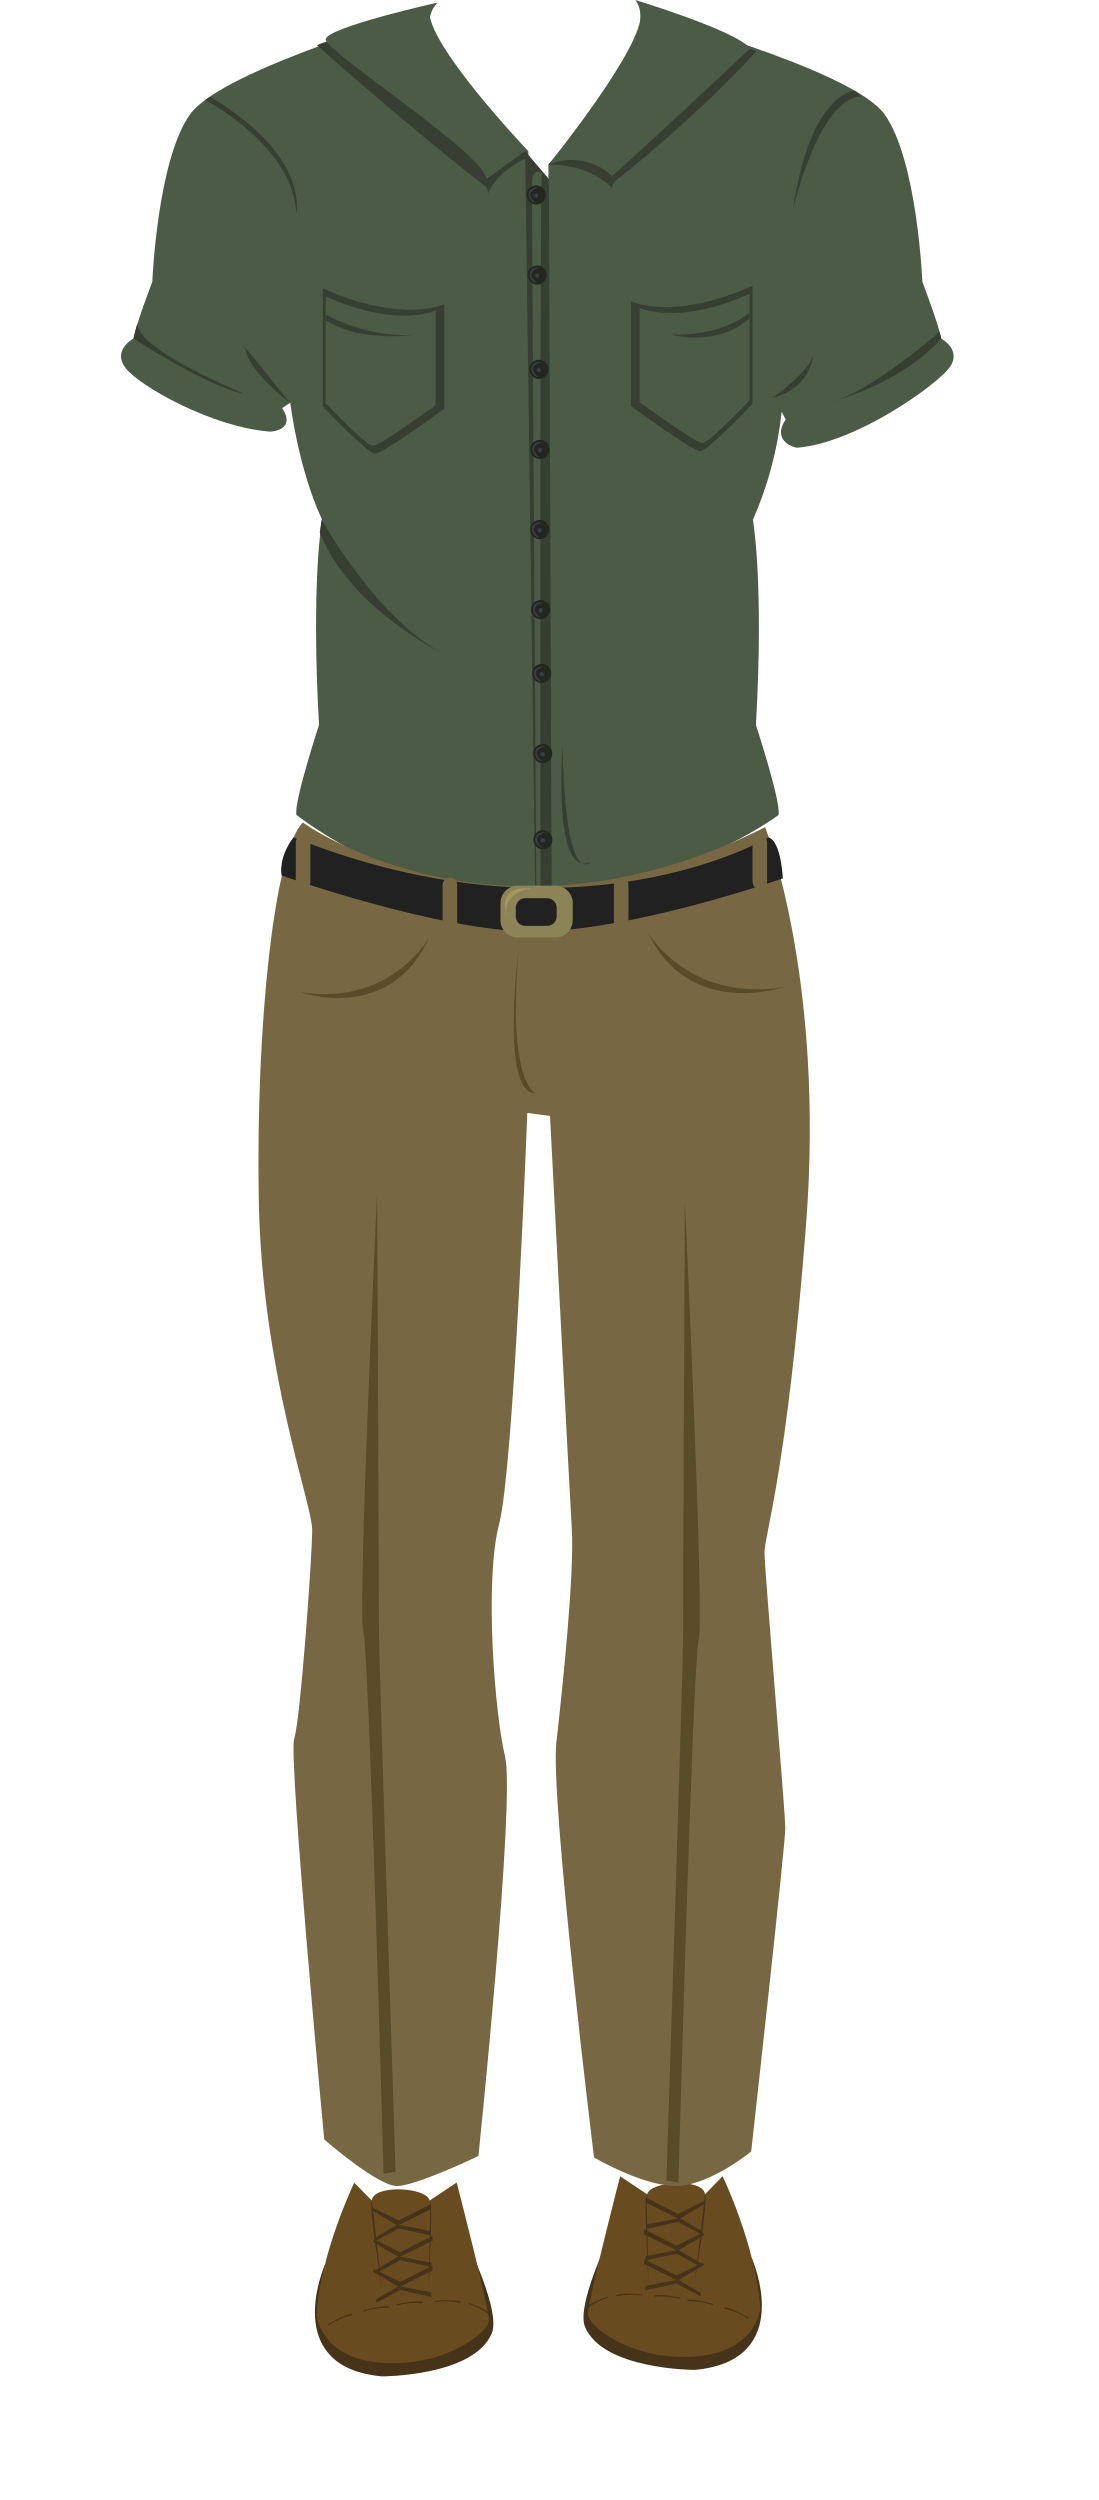
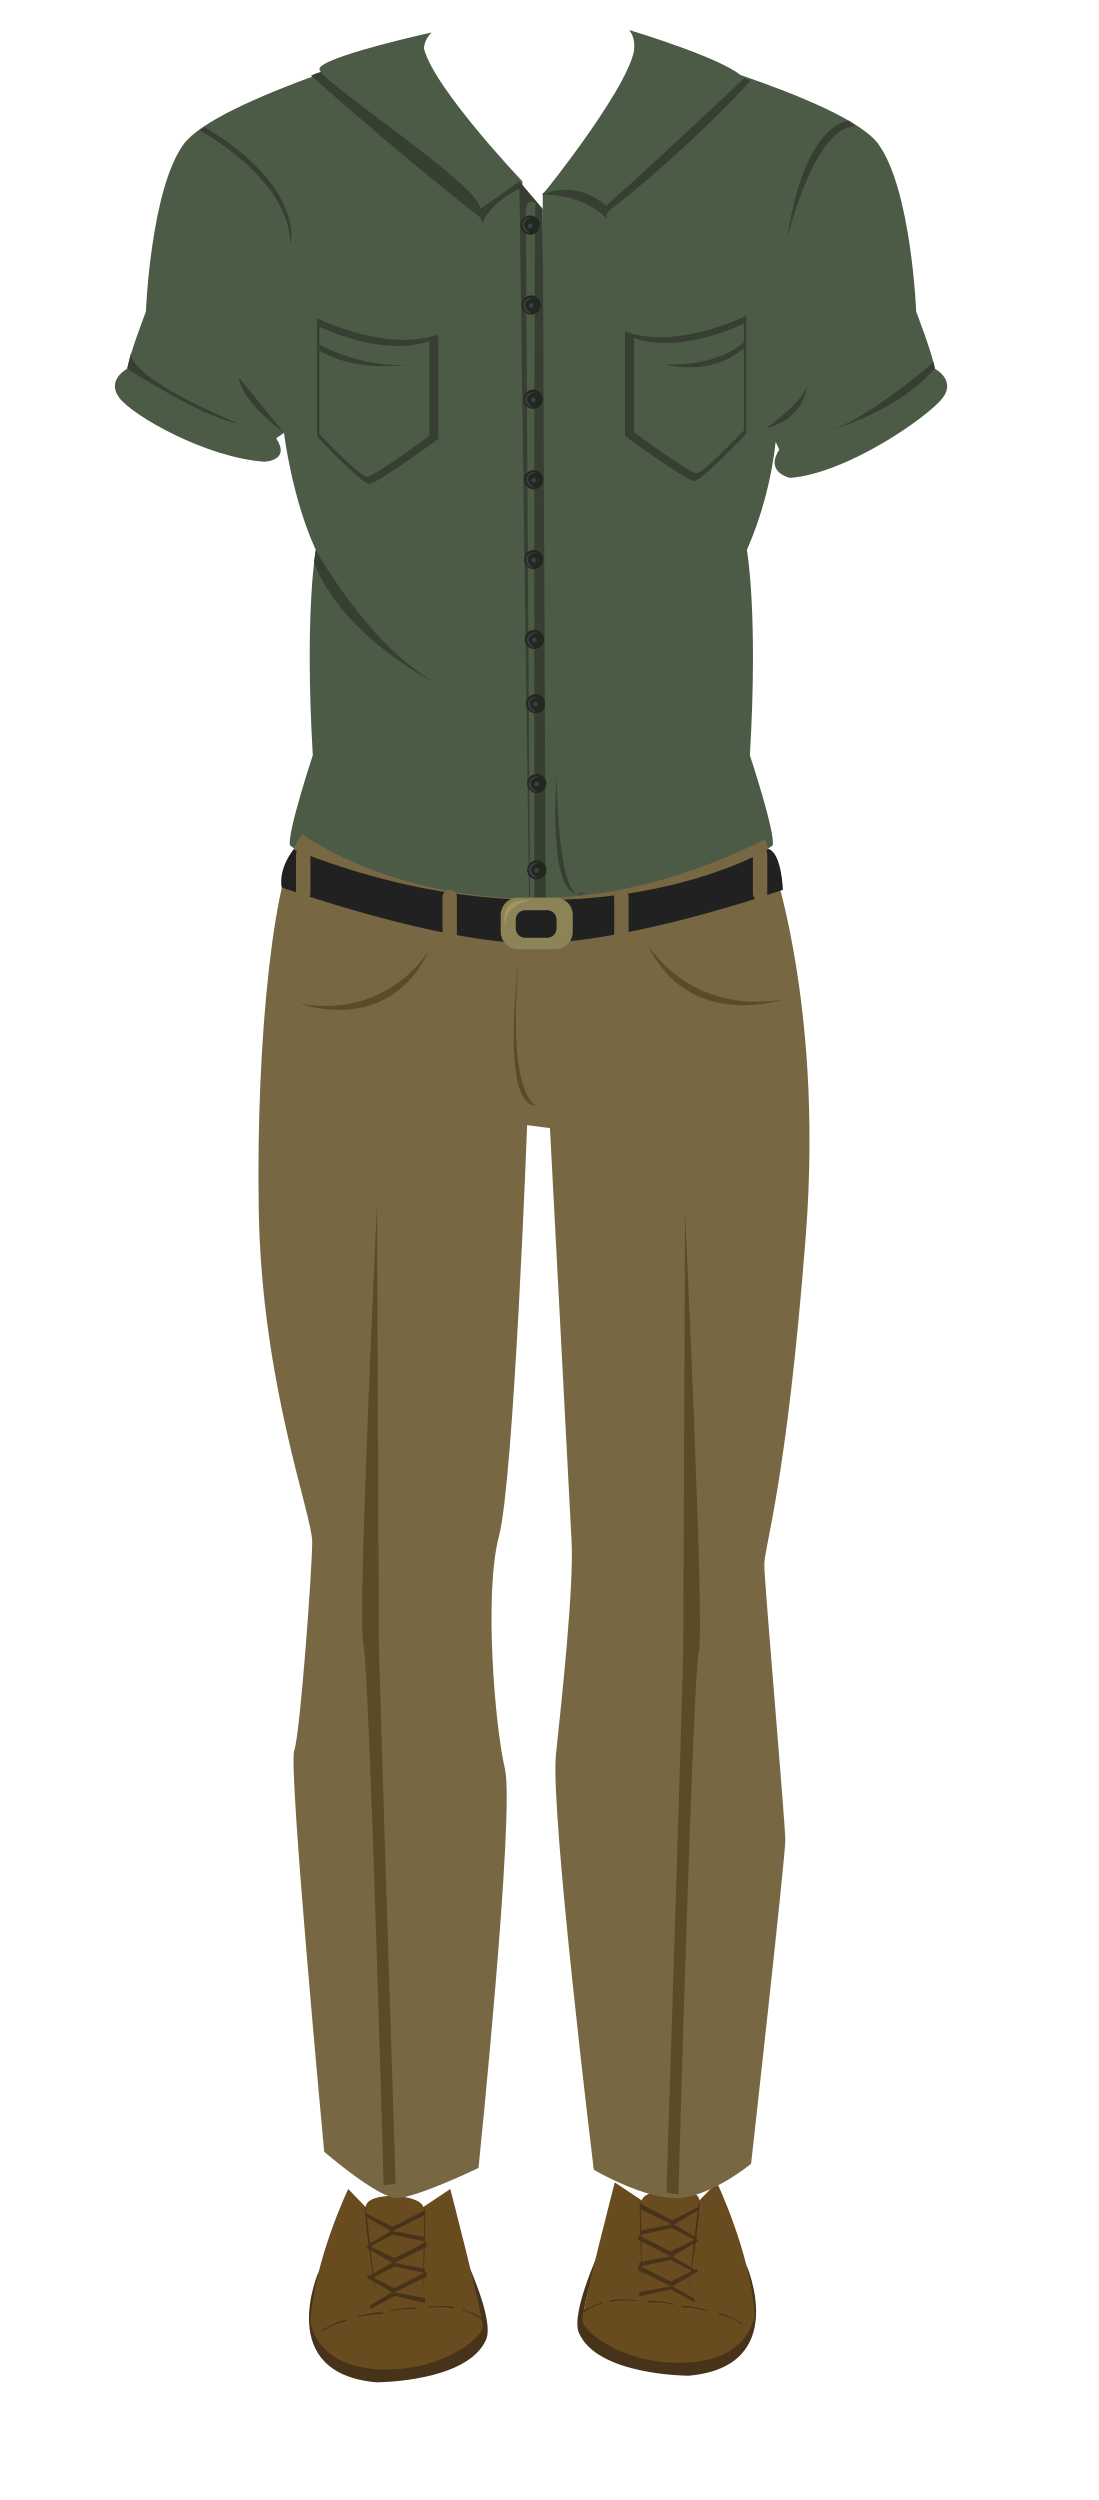
- <svg xmlns="http://www.w3.org/2000/svg" viewBox="0 0 183 416.41">
-   <defs>
-     <style>.cls-1{fill:none;}.cls-2{fill:#473319;}.cls-3{fill:#684b1e;}.cls-4{fill:#4b5b45;}.cls-5{fill:#363f32;}.cls-6{fill:#22281e;}.cls-7{fill:#3b3c49;}.cls-8{fill:#776843;}.cls-9{fill:#5b4c29;}.cls-10{fill:#212121;}.cls-11{fill:#8c8357;}.cls-12{fill:#a39662;}</style>
-   </defs>
-   <g id="Layer_2" data-name="Layer 2">
+ <svg xmlns="http://www.w3.org/2000/svg" version="1.1" id="Layer_1" x="0px" y="0px" viewBox="0 0 183 416.4" style="enable-background:new 0 0 183 416.4;" xml:space="preserve">
+   <style type="text/css">
+ 	.st0{fill:none;}
+ 	.st1{fill:#473319;}
+ 	.st2{fill:#684B1E;}
+ 	.st3{fill:#4B5B45;}
+ 	.st4{fill:#363F32;}
+ 	.st5{fill:#22281E;}
+ 	.st6{fill:#3B3C49;}
+ 	.st7{fill:#776843;}
+ 	.st8{fill:#5B4C29;}
+ 	.st9{fill:#212121;}
+ 	.st10{fill:#8C8357;}
+ 	.st11{fill:#A39662;}
+ </style>
+   <g id="Layer_2_1_">
    <g id="sbb2">
-       <g id="sbb2-2" data-name="sbb2">
-         <rect class="cls-1" y="1.41" width="183" height="415" />
+       <g id="sbb2-2">
+         <rect y="1.4" class="st0" width="183" height="415" />
        <g id="dressshoes">
          <g id="sbbshoes">
-             <path class="cls-2" d="M54.09,377.29s-7.48,17,9.56,18.53c0,0,15.31,0,18.27-7.2C83.4,385,78,374,78,374s3.8,11.31,3,12.51-7.65,7.35-16.29,6.1-12.21-2.81-10.55-15.3" />
-             <path class="cls-3" d="M59,363.56s-5.62,11.69-6.28,22c0,0,.57,7.3,10.94,8s17.77-5,17.78-7.1-5.37-22.93-5.37-22.93l-4.51,3c-.49-2.24-9.38-2.73-9.63,0Z" />
-             <path class="cls-2" d="M54.67,387.14s2.72-1.66,4-1.74v.22a12.51,12.51,0,0,0-4,1.73Z" />
-             <path class="cls-2" d="M60.57,384.84s3-.89,4.26-.65l-.06.21a12.23,12.23,0,0,0-4.26.65Z" />
-             <path class="cls-2" d="M66.12,383.8s3.1-.7,4.3-.38l-.07.21a12.41,12.41,0,0,0-4.3.38Z" />
-             <path class="cls-2" d="M72.44,383.24s3.16-.33,4.31.13l-.09.2a12.53,12.53,0,0,0-4.32-.14Z" />
-             <path class="cls-2" d="M78.14,383.6s3,1.06,3.85,2l-.17.14a12.43,12.43,0,0,0-3.84-2Z" />
-             <path class="cls-2" d="M61.92,366.54l1.73,14.72S61.36,367.49,61.92,366.54Z" />
-             <path class="cls-2" d="M71.38,381.39s.74-13.8.31-14.82l-.31,14.82" />
-             <polyline class="cls-2" points="62.05 367.69 66.43 369.85 71.78 367.12 71.81 367.94 66.43 370.59 71.6 371.58 71.6 372.33 66.43 371.17 62.44 373.32 62.37 372.76 66.06 370.59 61.83 368.11 62.05 367.69" />
-             <polyline class="cls-2" points="62.3 372.98 66.67 375.14 72.02 372.41 72.06 373.23 66.67 375.88 71.85 376.87 71.85 377.62 66.67 376.46 62.69 378.61 62.61 378.05 66.3 375.88 62.07 373.4 62.3 372.98" />
-             <polyline class="cls-2" points="62.3 377.94 66.67 380.1 72.02 377.37 72.06 378.19 66.67 380.84 71.85 381.83 71.85 382.58 66.67 381.42 62.69 383.57 62.61 383.01 66.3 380.84 62.07 378.36 62.3 377.94" />
+             <path class="st1" d="M53.1,378.3c0,0-7.5,17,9.6,18.5c0,0,15.3,0,18.3-7.2C82.4,386,77,375,77,375s3.8,11.3,3,12.5       s-7.7,7.4-16.3,6.1S51.5,390.8,53.1,378.3" />
+             <path class="st2" d="M58,364.6c0,0-5.6,11.7-6.3,22c0,0,0.6,7.3,10.9,8s17.8-5,17.8-7.1s-5.4-22.9-5.4-22.9l-4.5,3       c-0.5-2.2-9.4-2.7-9.6,0L58,364.6z" />
+             <path class="st1" d="M53.7,388.1c0,0,2.7-1.7,4-1.7v0.2c-1.4,0.3-2.8,0.9-4,1.7V388.1z" />
+             <path class="st1" d="M59.6,385.8c0,0,3-0.9,4.3-0.6l-0.1,0.2c-1.4,0-2.9,0.2-4.3,0.6L59.6,385.8z" />
+             <path class="st1" d="M65.1,384.8c0,0,3.1-0.7,4.3-0.4l-0.1,0.2c-1.4-0.1-2.9,0-4.3,0.4L65.1,384.8z" />
+             <path class="st1" d="M71.4,384.2c0,0,3.2-0.3,4.3,0.1l-0.1,0.2c-1.4-0.3-2.9-0.3-4.3-0.1L71.4,384.2z" />
+             <path class="st1" d="M77.1,384.6c0,0,3,1.1,3.8,2l-0.2,0.1c-1.2-0.9-2.5-1.6-3.8-2L77.1,384.6z" />
+             <path class="st1" d="M60.9,367.5l1.7,14.7C62.6,382.3,60.4,368.5,60.9,367.5z" />
+             <path class="st1" d="M70.4,382.4c0,0,0.7-13.8,0.3-14.8L70.4,382.4" />
+             <polyline class="st1" points="61,368.7 65.4,370.9 70.8,368.1 70.8,368.9 65.4,371.6 70.6,372.6 70.6,373.3 65.4,372.2        61.4,374.3 61.4,373.8 65.1,371.6 60.8,369.1 61,368.7      " />
+             <polyline class="st1" points="61.3,374 65.7,376.1 71,373.4 71.1,374.2 65.7,376.9 70.8,377.9 70.8,378.6 65.7,377.5        61.7,379.6 61.6,379 65.3,376.9 61.1,374.4 61.3,374      " />
+             <polyline class="st1" points="61.3,378.9 65.7,381.1 71,378.4 71.1,379.2 65.7,381.8 70.8,382.8 70.8,383.6 65.7,382.4        61.7,384.6 61.6,384 65.3,381.8 61.1,379.4 61.3,378.9      " />
          </g>
-           <g id="sbbshoes-2" data-name="sbbshoes">
-             <path class="cls-2" d="M125.26,376.21s7.48,17-9.56,18.53c0,0-15.31,0-18.27-7.2C96,384,101.38,372.9,101.38,372.9s-3.8,11.31-3,12.51,7.65,7.35,16.29,6.1,12.2-2.81,10.55-15.3" />
-             <path class="cls-3" d="M120.36,362.47s5.61,11.7,6.28,22c0,0-.57,7.31-10.94,8.05s-17.78-5-17.78-7.09,5.37-22.94,5.37-22.94l4.51,3c.49-2.23,9.38-2.73,9.63,0Z" />
-             <path class="cls-2" d="M124.68,386.05s-2.72-1.65-4-1.74v.22a12.38,12.38,0,0,1,4,1.74Z" />
-             <path class="cls-2" d="M118.78,383.76s-3-.9-4.26-.66l0,.21a12.38,12.38,0,0,1,4.27.66Z" />
-             <path class="cls-2" d="M113.23,382.72s-3.1-.7-4.3-.38l.07.2a12.19,12.19,0,0,1,4.29.39Z" />
-             <path class="cls-2" d="M106.91,382.15s-3.16-.32-4.31.14l.09.19a12.3,12.3,0,0,1,4.31-.13Z" />
-             <path class="cls-2" d="M101.2,382.52s-3,1.06-3.84,2l.16.14a12.3,12.3,0,0,1,3.85-2Z" />
-             <path class="cls-2" d="M117.43,365.45l-1.73,14.73S118,366.4,117.43,365.45Z" />
-             <path class="cls-2" d="M108,380.31s-.74-13.8-.31-14.82l.31,14.82" />
-             <polyline class="cls-2" points="117.3 366.6 112.92 368.76 107.57 366.03 107.53 366.86 112.92 369.51 107.75 370.5 107.75 371.24 112.92 370.08 116.91 372.23 116.98 371.68 113.29 369.51 117.52 367.02 117.3 366.6" />
-             <polyline class="cls-2" points="117.05 371.89 112.67 374.05 107.33 371.32 107.29 372.15 112.67 374.8 107.5 375.79 107.5 376.53 112.67 375.38 116.66 377.52 116.74 376.97 113.05 374.8 117.27 372.31 117.05 371.89" />
-             <polyline class="cls-2" points="117.05 376.86 112.67 379.01 107.33 376.28 107.29 377.11 112.67 379.76 107.5 380.75 107.5 381.49 112.67 380.33 116.66 382.48 116.74 381.93 113.05 379.76 117.27 377.27 117.05 376.86" />
+           <g id="sbbshoes-2">
+             <path class="st1" d="M124.3,377.2c0,0,7.5,17-9.6,18.5c0,0-15.3,0-18.3-7.2c-1.4-3.5,3.9-14.6,3.9-14.6s-3.8,11.3-3,12.5       s7.7,7.4,16.3,6.1S125.9,389.7,124.3,377.2" />
+             <path class="st2" d="M119.4,363.5c0,0,5.6,11.7,6.3,22c0,0-0.6,7.3-10.9,8s-17.8-5-17.8-7.1s5.4-22.9,5.4-22.9l4.5,3       c0.5-2.2,9.4-2.7,9.6,0L119.4,363.5z" />
+             <path class="st1" d="M123.7,387c0,0-2.7-1.6-4-1.7v0.2c1.4,0.3,2.8,0.9,4,1.7V387z" />
+             <path class="st1" d="M117.8,384.8c0,0-3-0.9-4.3-0.7v0.2c1.5,0,2.9,0.2,4.3,0.7L117.8,384.8z" />
+             <path class="st1" d="M112.2,383.7c0,0-3.1-0.7-4.3-0.4l0.1,0.2c1.4-0.1,2.9,0,4.3,0.4L112.2,383.7z" />
+             <path class="st1" d="M105.9,383.1c0,0-3.2-0.3-4.3,0.1l0.1,0.2c1.4-0.3,2.9-0.3,4.3-0.1L105.9,383.1z" />
+             <path class="st1" d="M100.2,383.5c0,0-3,1.1-3.8,2l0.2,0.1c1.2-0.9,2.5-1.6,3.8-2L100.2,383.5z" />
+             <path class="st1" d="M116.4,366.5l-1.7,14.7C114.7,381.2,117,367.4,116.4,366.5z" />
+             <path class="st1" d="M107,381.3c0,0-0.7-13.8-0.3-14.8L107,381.3" />
+             <polyline class="st1" points="116.3,367.6 111.9,369.8 106.6,367 106.5,367.9 111.9,370.5 106.7,371.5 106.7,372.2        111.9,371.1 115.9,373.2 116,372.7 112.3,370.5 116.5,368 116.3,367.6      " />
+             <polyline class="st1" points="116,372.9 111.7,375 106.3,372.3 106.3,373.1 111.7,375.8 106.5,376.8 106.5,377.5 111.7,376.4        115.7,378.5 115.7,378 112,375.8 116.3,373.3 116,372.9      " />
+             <polyline class="st1" points="116,377.9 111.7,380 106.3,377.3 106.3,378.1 111.7,380.8 106.5,381.8 106.5,382.5 111.7,381.3        115.7,383.5 115.7,382.9 112,380.8 116.3,378.3 116,377.9      " />
          </g>
        </g>
        <g id="sbbshirt2">
-           <path class="cls-4" d="M71.55,1.67S37.18,11.42,31.69,19s-6.32,27.93-6.32,27.93-2.8,7.31-3.13,9.45c0,0-3.62,1.94-1.32,4.93S35.31,71.18,45,71.89c0,0,4.45-.13,2-3.93l1.35-.88s1.27,10.78,5.29,19.47c0,0-1.86,10.42-.5,34.19,0,0-4.26,13-3.76,15,0,0,18.74,14.77,40.14,14.44L88,25.18S70.81,7.13,71.55,1.67Z" />
-           <path class="cls-4" d="M106.71,2.11s35.11,9.31,40.6,16.9,6.32,27.93,6.32,27.93,2.8,7.31,3.13,9.45c0,0,3.62,1.94,1.32,4.93s-15.71,12.55-25.39,13.26c0,0-4.33-.89-1.84-4.7l-.65-1.31a60.34,60.34,0,0,1-4.79,18s1.86,10.42.5,34.19c0,0,4.26,13,3.76,15,0,0-17.23,12.78-38.63,12.45l.31-120.78S107.45,7.57,106.71,2.11Z" />
-           <path class="cls-5" d="M52.79,7.55s14.48,12.89,27.41,23c0,0,1.27.69,1.11,1.76,0,0,.72-3.38,6.89-6.28C88.2,26,64.32,1.74,52.79,7.55Z" />
-           <path class="cls-4" d="M72.91.42C66,7.22,87.47,25.18,87.47,25.18L81,29.82c0-4-26.88-21.26-26.75-23.26S72.91.42,72.91.42" />
-           <path class="cls-5" d="M126,8.54a208.24,208.24,0,0,1-22.89,21.09s-1.27.69-1.11,1.76c0,0-3.29-4-10.66-4C91.35,27.42,114.48,2.73,126,8.54Z" />
-           <path class="cls-4" d="M105.81,0s17,5.15,19.13,8.09c0,0-20,18.75-23,21.23a9.78,9.78,0,0,0-10.58-1.9S111,6.65,105.81,0Z" />
-           <path class="cls-5" d="M87.47,25.18l1.7,125s2.16-2,2.72-2L91.43,29.82Z" />
-           <path class="cls-4" d="M90.24,28.83s-1.64-1.16-1.64,1.82c0,7,.74,118.61.74,118.61l.69-1S89.91,30.78,90.24,28.83Z" />
-           <ellipse class="cls-6" cx="89.31" cy="32.47" rx="1.59" ry="1.6" />
-           <path class="cls-7" d="M89.74,31.24s-1.45-.14-1.67.86a1.41,1.41,0,0,0,1.24,1.71S86.84,32.1,89.74,31.24Z" />
-           <circle class="cls-7" cx="89.31" cy="32.57" r="0.37" />
-           <ellipse class="cls-6" cx="89.47" cy="45.81" rx="1.59" ry="1.6" />
-           <path class="cls-7" d="M89.9,44.58s-1.44-.14-1.66.87a1.4,1.4,0,0,0,1.23,1.7S87,45.45,89.9,44.58Z" />
-           <circle class="cls-7" cx="89.47" cy="45.91" r="0.37" />
-           <ellipse class="cls-6" cx="89.76" cy="61.52" rx="1.59" ry="1.6" />
-           <path class="cls-7" d="M90.19,60.29s-1.45-.14-1.67.86a1.41,1.41,0,0,0,1.24,1.71S87.29,61.15,90.19,60.29Z" />
-           <circle class="cls-7" cx="89.76" cy="61.62" r="0.37" />
-           <ellipse class="cls-6" cx="89.93" cy="74.86" rx="1.59" ry="1.6" />
-           <path class="cls-7" d="M90.36,73.63s-1.45-.14-1.67.86a1.41,1.41,0,0,0,1.24,1.71S87.46,74.49,90.36,73.63Z" />
-           <circle class="cls-7" cx="89.93" cy="74.96" r="0.37" />
-           <ellipse class="cls-6" cx="89.89" cy="88.2" rx="1.59" ry="1.6" />
-           <path class="cls-7" d="M90.32,87s-1.45-.14-1.67.86a1.4,1.4,0,0,0,1.24,1.71S87.41,87.83,90.32,87Z" />
-           <circle class="cls-7" cx="89.89" cy="88.3" r="0.37" />
-           <ellipse class="cls-6" cx="90.05" cy="101.54" rx="1.59" ry="1.6" />
-           <path class="cls-7" d="M90.48,100.31s-1.44-.14-1.66.86a1.4,1.4,0,0,0,1.23,1.71S87.58,101.17,90.48,100.31Z" />
-           <circle class="cls-7" cx="90.05" cy="101.64" r="0.37" />
-           <ellipse class="cls-6" cx="90.23" cy="112.18" rx="1.59" ry="1.6" />
-           <path class="cls-7" d="M90.66,111s-1.44-.13-1.67.87a1.4,1.4,0,0,0,1.24,1.7S87.76,111.82,90.66,111Z" />
-           <circle class="cls-7" cx="90.23" cy="112.28" r="0.37" />
-           <ellipse class="cls-6" cx="90.4" cy="125.52" rx="1.59" ry="1.6" />
-           <path class="cls-7" d="M90.83,124.29s-1.45-.13-1.67.87a1.4,1.4,0,0,0,1.24,1.7S87.93,125.16,90.83,124.29Z" />
-           <circle class="cls-7" cx="90.4" cy="125.62" r="0.37" />
-           <ellipse class="cls-6" cx="90.42" cy="139.87" rx="1.59" ry="1.6" />
-           <path class="cls-7" d="M90.85,138.64s-1.44-.14-1.66.87a1.4,1.4,0,0,0,1.23,1.7S88,139.51,90.85,138.64Z" />
-           <circle class="cls-7" cx="90.42" cy="139.97" r="0.37" />
-           <path class="cls-5" d="M53.77,48S65.38,53.8,74,50.67V68.08S63.8,75.57,62.49,75.57s-8.72-7.87-8.72-7.87Z" />
-           <path class="cls-4" d="M54.24,49.35s10.5,5.22,18.32,2.38V67.48s-9.24,6.77-10.43,6.77-7.89-7.11-7.89-7.11Z" />
-           <path class="cls-5" d="M125.34,47.58s-11.61,5.78-20.25,2.64V67.63s10.22,7.5,11.53,7.5,8.72-7.87,8.72-7.87Z" />
-           <path class="cls-4" d="M124.86,48.9s-10.49,5.23-18.31,2.39V67s9.24,6.78,10.43,6.78,7.88-7.11,7.88-7.11Z" />
-           <path class="cls-5" d="M53.59,86.55S62.6,103,74,109c0,0-15.71-7.54-20.74-20.32l.31-2.12" />
-           <path class="cls-5" d="M22.24,56.39s12.35,8.09,18.61,9.25c0,0-17.8-7.18-18-11.7Z" />
-           <path class="cls-5" d="M48.3,67.08s-7.12-5.24-7.45-9.22l7.45,9.22" />
-           <path class="cls-5" d="M156.5,55.27s-12.09,10.6-18.67,11.81c0,0,11.93-2.76,18.93-10.69h0l-.26-1.12" />
-           <path class="cls-5" d="M128.61,66.3s6.91-4.8,6.91-7.61C135.52,58.69,135.36,64.65,128.61,66.3Z" />
-           <path class="cls-5" d="M54.24,52.42s7.37,4.1,15,3.29c0,0-8.58,1.55-15-2.35Z" />
-           <path class="cls-5" d="M124.86,52s-3.85,4-13.11,3.72c0,0,7.4,2.24,13.11-2.66Z" />
-           <path class="cls-5" d="M93.7,124.28S92,146.55,98.38,143.57C98.38,143.57,94.19,148.51,93.7,124.28Z" />
-           <path class="cls-5" d="M34.18,16.65s14.9,7.79,15.15,19c0,0,2.48-9.49-14.32-19.53Z" />
-           <path class="cls-5" d="M142.4,15.12s-7.37.06-10.34,19.75c0,0,4.42-18.71,11.43-18.79Z" />
+           <path class="st3" d="M70.5,6.7c0,0-34.4,9.8-39.9,17.3s-6.3,27.9-6.3,27.9s-2.8,7.3-3.1,9.5c0,0-3.6,1.9-1.3,4.9      c2.3,3,14.4,9.9,24.1,10.6c0,0,4.5-0.1,2-3.9l1.3-0.9c0,0,1.3,10.8,5.3,19.5c0,0-1.9,10.4-0.5,34.2c0,0-4.3,13-3.8,15      c0,0,18.7,14.8,40.1,14.4L87,30.2C87,30.2,69.8,12.1,70.5,6.7z" />
+           <path class="st3" d="M105.7,7.1c0,0,35.1,9.3,40.6,16.9s6.3,27.9,6.3,27.9s2.8,7.3,3.1,9.5c0,0,3.6,1.9,1.3,4.9      c-2.3,3-15.7,12.5-25.4,13.3c0,0-4.3-0.9-1.8-4.7l-0.6-1.3c-0.7,6.2-2.3,12.3-4.8,18c0,0,1.9,10.4,0.5,34.2c0,0,4.3,13,3.8,15      c0,0-17.2,12.8-38.6,12.4l0.3-120.8C90.4,32.4,106.4,12.6,105.7,7.1z" />
+           <path class="st4" d="M51.8,12.6c0,0,14.5,12.9,27.4,23c0,0,1.3,0.7,1.1,1.8c0,0,0.7-3.4,6.9-6.3C87.2,31,63.3,6.7,51.8,12.6z" />
+           <path class="st3" d="M71.9,5.4C65,12.2,86.5,30.2,86.5,30.2L80,34.8c0-4-26.9-21.3-26.8-23.3S71.9,5.4,71.9,5.4" />
+           <path class="st4" d="M125,13.5c-7.1,7.6-14.7,14.6-22.9,21.1c0,0-1.3,0.7-1.1,1.8c0,0-3.3-4-10.7-4      C90.3,32.4,113.5,7.7,125,13.5z" />
+           <path class="st3" d="M104.8,5c0,0,17,5.1,19.1,8.1c0,0-20,18.8-23,21.2c-2.8-2.7-7-3.4-10.6-1.9C90.4,32.4,110,11.7,104.8,5z" />
+           <path class="st4" d="M86.5,30.2l1.7,125c0,0,2.2-2,2.7-2L90.4,34.8L86.5,30.2z" />
+           <path class="st3" d="M89.2,33.8c0,0-1.6-1.2-1.6,1.8c0,7,0.7,118.6,0.7,118.6l0.7-1C89,153.3,88.9,35.8,89.2,33.8z" />
+           <ellipse class="st5" cx="88.3" cy="37.5" rx="1.6" ry="1.6" />
+           <path class="st6" d="M88.7,36.2c0,0-1.4-0.1-1.7,0.9c-0.2,0.8,0.3,1.5,1.1,1.7c0.1,0,0.1,0,0.2,0C88.3,38.8,85.8,37.1,88.7,36.2      z" />
+           <circle class="st6" cx="88.3" cy="37.6" r="0.4" />
+           <ellipse class="st5" cx="88.5" cy="50.8" rx="1.6" ry="1.6" />
+           <path class="st6" d="M88.9,49.6c0,0-1.4-0.1-1.7,0.9c-0.2,0.8,0.3,1.5,1.1,1.7c0.1,0,0.1,0,0.2,0C88.5,52.2,86,50.5,88.9,49.6z" />
+           <circle class="st6" cx="88.5" cy="50.9" r="0.4" />
+           <ellipse class="st5" cx="88.8" cy="66.5" rx="1.6" ry="1.6" />
+           <path class="st6" d="M89.2,65.3c0,0-1.4-0.1-1.7,0.9c-0.2,0.8,0.3,1.5,1.1,1.7c0.1,0,0.1,0,0.2,0C88.8,67.9,86.3,66.2,89.2,65.3      z" />
+           <circle class="st6" cx="88.8" cy="66.6" r="0.4" />
+           <ellipse class="st5" cx="88.9" cy="79.9" rx="1.6" ry="1.6" />
+           <path class="st6" d="M89.4,78.6c0,0-1.4-0.1-1.7,0.9c-0.2,0.8,0.3,1.5,1.1,1.7c0.1,0,0.1,0,0.2,0C88.9,81.2,86.5,79.5,89.4,78.6      z" />
+           <circle class="st6" cx="88.9" cy="80" r="0.4" />
+           <ellipse class="st5" cx="88.9" cy="93.2" rx="1.6" ry="1.6" />
+           <path class="st6" d="M89.3,92c0,0-1.4-0.1-1.7,0.9c-0.2,0.8,0.3,1.5,1,1.7c0.1,0,0.1,0,0.2,0C88.9,94.6,86.4,92.8,89.3,92z" />
+           <circle class="st6" cx="88.9" cy="93.3" r="0.4" />
+           <ellipse class="st5" cx="89" cy="106.5" rx="1.6" ry="1.6" />
+           <path class="st6" d="M89.5,105.3c0,0-1.4-0.1-1.7,0.9c-0.2,0.8,0.3,1.5,1,1.7c0.1,0,0.1,0,0.2,0C89,107.9,86.6,106.2,89.5,105.3      z" />
+           <circle class="st6" cx="89" cy="106.6" r="0.4" />
+           <ellipse class="st5" cx="89.2" cy="117.2" rx="1.6" ry="1.6" />
+           <path class="st6" d="M89.7,116c0,0-1.4-0.1-1.7,0.9c-0.2,0.8,0.3,1.5,1.1,1.7c0.1,0,0.1,0,0.2,0C89.2,118.6,86.8,116.8,89.7,116      z" />
+           <circle class="st6" cx="89.2" cy="117.3" r="0.4" />
+           <ellipse class="st5" cx="89.4" cy="130.5" rx="1.6" ry="1.6" />
+           <path class="st6" d="M89.8,129.3c0,0-1.4-0.1-1.7,0.9c-0.2,0.8,0.3,1.5,1.1,1.7c0.1,0,0.1,0,0.2,0      C89.4,131.9,86.9,130.2,89.8,129.3z" />
+           <circle class="st6" cx="89.4" cy="130.6" r="0.4" />
+           <ellipse class="st5" cx="89.4" cy="144.9" rx="1.6" ry="1.6" />
+           <path class="st6" d="M89.8,143.6c0,0-1.4-0.1-1.7,0.9c-0.2,0.8,0.3,1.5,1.1,1.7c0.1,0,0.1,0,0.2,0      C89.4,146.2,87,144.5,89.8,143.6z" />
+           <circle class="st6" cx="89.4" cy="145" r="0.4" />
+           <path class="st4" d="M52.8,53c0,0,11.6,5.8,20.2,2.7v17.4c0,0-10.2,7.5-11.5,7.5s-8.7-7.9-8.7-7.9V53z" />
+           <path class="st3" d="M53.2,54.4c0,0,10.5,5.2,18.3,2.4v15.8c0,0-9.2,6.8-10.4,6.8s-7.9-7.1-7.9-7.1L53.2,54.4z" />
+           <path class="st4" d="M124.3,52.6c0,0-11.6,5.8-20.2,2.6v17.4c0,0,10.2,7.5,11.5,7.5s8.7-7.9,8.7-7.9V52.6z" />
+           <path class="st3" d="M123.9,53.9c0,0-10.5,5.2-18.3,2.4V72c0,0,9.2,6.8,10.4,6.8s7.9-7.1,7.9-7.1V53.9z" />
+           <path class="st4" d="M52.6,91.6c0,0,9,16.4,20.4,22.4c0,0-15.7-7.5-20.7-20.3L52.6,91.6" />
+           <path class="st4" d="M21.2,61.4c0,0,12.4,8.1,18.6,9.2c0,0-17.8-7.2-18-11.7L21.2,61.4z" />
+           <path class="st4" d="M47.3,72.1c0,0-7.1-5.2-7.5-9.2L47.3,72.1" />
+           <path class="st4" d="M155.5,60.3c0,0-12.1,10.6-18.7,11.8c0,0,11.9-2.8,18.9-10.7l0,0L155.5,60.3" />
+           <path class="st4" d="M127.6,71.3c0,0,6.9-4.8,6.9-7.6C134.5,63.7,134.4,69.7,127.6,71.3z" />
+           <path class="st4" d="M53.2,57.4c0,0,7.4,4.1,15,3.3c0,0-8.6,1.5-15-2.3L53.2,57.4z" />
+           <path class="st4" d="M123.9,57c0,0-3.8,4-13.1,3.7c0,0,7.4,2.2,13.1-2.7V57z" />
+           <path class="st4" d="M92.7,129.3c0,0-1.7,22.3,4.7,19.3C97.4,148.6,93.2,153.5,92.7,129.3z" />
+           <path class="st4" d="M33.2,21.7c0,0,14.9,7.8,15.2,19c0,0,2.5-9.5-14.3-19.5L33.2,21.7z" />
+           <path class="st4" d="M141.4,20.1c0,0-7.4,0.1-10.3,19.7c0,0,4.4-18.7,11.4-18.8L141.4,20.1z" />
        </g>
        <g id="sbbpants2">
          <g id="sbbpants">
-             <path class="cls-8" d="M50.44,137s32.14,23.41,77,.78c0,0,10,25,6.82,66.22s-6.92,51.62-6.92,54.6,3.46,42.93,3.46,45.91-5.68,53.85-5.68,53.85-6.34,5.22-11.81,5.71-14.37-4.71-14.37-4.71-7.34-59.81-6.26-69.24,3-28.05,2.56-35.49-3.63-68.75-3.63-68.75l-3.78-.5s-2.23,59.07-4.7,68.5-.74,31.52,1,38.72-4.44,66.51-4.44,66.51-10.38,5-13.59,5S54,356.36,54,356.36,48,292.33,49,289.6s3-30.28,3-34.75-8.4-26.3-8.9-55.09S45.67,141.7,50.44,137Z" />
-             <path class="cls-9" d="M114.07,200s3.3,69.49,2.31,73.13S113,363.56,113,363.56l-2-.34s2.82-87.1,2.78-90.41S114.07,200,114.07,200Z" />
-             <path class="cls-9" d="M62.82,198.52S59.53,268,60.51,271.65s3.38,90.42,3.38,90.42l2-.34s-2.82-87.1-2.78-90.41S62.82,198.52,62.82,198.52Z" />
-             <path class="cls-10" d="M48.89,139.48s-2.46,2.94-2,6.34c0,0,26.07,9.26,41.7,9.34,16.24.09,41.8-8.85,41.8-8.85s-.25-6.15-2.37-6.83C128,139.48,96.2,158.44,48.89,139.48Z" />
-             <rect class="cls-11" x="83.36" y="147.52" width="12.04" height="8.64" rx="2.9" ry="2.9" />
-             <rect class="cls-10" x="85.91" y="149.61" width="6.81" height="4.61" rx="1.59" ry="1.59" />
+             <path class="st7" d="M50.4,139c0,0,32.1,23.4,77,0.8c0,0,10,25,6.8,66.2s-6.9,51.6-6.9,54.6s3.5,42.9,3.5,45.9       s-5.7,53.9-5.7,53.9s-6.3,5.2-11.8,5.7s-14.4-4.7-14.4-4.7s-7.3-59.8-6.3-69.2s3-28,2.6-35.5c-0.4-7.4-3.6-68.8-3.6-68.8       l-3.8-0.5c0,0-2.2,59.1-4.7,68.5c-2.5,9.4-0.7,31.5,1,38.7s-4.4,66.5-4.4,66.5s-10.4,5-13.6,5S54,358.4,54,358.4s-6-64-5-66.8       s3-30.3,3-34.8c0-4.5-8.4-26.3-8.9-55.1S45.7,143.7,50.4,139z" />
+             <path class="st8" d="M114.1,202c0,0,3.3,69.5,2.3,73.1s-3.4,90.4-3.4,90.4l-2-0.3c0,0,2.8-87.1,2.8-90.4S114.1,202,114.1,202z" />
+             <path class="st8" d="M62.8,200.5c0,0-3.3,69.5-2.3,73.1s3.4,90.4,3.4,90.4l2-0.3c0,0-2.8-87.1-2.8-90.4S62.8,200.5,62.8,200.5z       " />
+             <path class="st9" d="M48.9,141.5c0,0-2.5,2.9-2,6.3c0,0,26.1,9.3,41.7,9.3c16.2,0.1,41.8-8.9,41.8-8.9s-0.2-6.1-2.4-6.8       C128,141.5,96.2,160.4,48.9,141.5z" />
+             <path class="st10" d="M86.3,149.5h6.2c1.6,0,2.9,1.3,2.9,2.9v2.8c0,1.6-1.3,2.9-2.9,2.9h-6.2c-1.6,0-2.9-1.3-2.9-2.9v-2.8       C83.4,150.8,84.7,149.5,86.3,149.5z" />
+             <path class="st9" d="M87.5,151.6h3.6c0.9,0,1.6,0.7,1.6,1.6v1.4c0,0.9-0.7,1.6-1.6,1.6h-3.6c-0.9,0-1.6-0.7-1.6-1.6v-1.4       C85.9,152.3,86.6,151.6,87.5,151.6z" />
          </g>
-           <path class="cls-12" d="M84.35,152.48s-1.91-5.15,4.2-4.47h0S83.79,148.32,84.35,152.48Z" />
-           <rect class="cls-8" x="73.72" y="146.19" width="2.43" height="8.97" rx="1.22" ry="1.22" />
-           <rect class="cls-8" x="102.25" y="146.19" width="2.43" height="8.97" rx="1.22" ry="1.22" />
-           <rect class="cls-8" x="125.34" y="139.11" width="2.43" height="8.97" rx="1.22" ry="1.22" />
-           <rect class="cls-8" x="49.27" y="139.11" width="2.43" height="8.97" rx="1.22" ry="1.22" />
-           <path class="cls-9" d="M107.81,155.16s6.67,11.76,22.6,9.27C130.41,164.43,114.73,169.88,107.81,155.16Z" />
-           <path class="cls-9" d="M71.57,156S65.2,167.72,50,165.24C50,165.24,65,170.69,71.57,156Z" />
-           <path class="cls-9" d="M86.41,157.92s-3.24,24.47,2.91,24.22C89.32,182.14,84.4,180.86,86.41,157.92Z" />
+           <path class="st11" d="M84.3,154.5c0,0-1.9-5.1,4.2-4.5l0,0C88.5,150,83.8,150.3,84.3,154.5z" />
+           <path class="st7" d="M74.9,148.2L74.9,148.2c0.7,0,1.2,0.5,1.2,1.2v6.5c0,0.7-0.5,1.2-1.2,1.2h0c-0.7,0-1.2-0.5-1.2-1.2v-6.5      C73.7,148.7,74.3,148.2,74.9,148.2z" />
+           <path class="st7" d="M103.5,148.2L103.5,148.2c0.7,0,1.2,0.5,1.2,1.2v6.5c0,0.7-0.5,1.2-1.2,1.2h0c-0.7,0-1.2-0.5-1.2-1.2v-6.5      C102.2,148.7,102.8,148.2,103.5,148.2z" />
+           <path class="st7" d="M126.6,141.1L126.6,141.1c0.7,0,1.2,0.5,1.2,1.2v6.5c0,0.7-0.5,1.2-1.2,1.2h0c-0.7,0-1.2-0.5-1.2-1.2v-6.5      C125.3,141.7,125.9,141.1,126.6,141.1z" />
+           <path class="st7" d="M50.5,141.1L50.5,141.1c0.7,0,1.2,0.5,1.2,1.2v6.5c0,0.7-0.5,1.2-1.2,1.2l0,0c-0.7,0-1.2-0.5-1.2-1.2v-6.5      C49.3,141.7,49.8,141.1,50.5,141.1z" />
+           <path class="st8" d="M107.8,157.2c0,0,6.7,11.8,22.6,9.3C130.4,166.4,114.7,171.9,107.8,157.2z" />
+           <path class="st8" d="M71.6,158c0,0-6.4,11.7-21.6,9.2C50,167.2,65,172.7,71.6,158z" />
+           <path class="st8" d="M86.4,159.9c0,0-3.2,24.5,2.9,24.2C89.3,184.1,84.4,182.9,86.4,159.9z" />
        </g>
      </g>
    </g>
  </g>
</svg>
